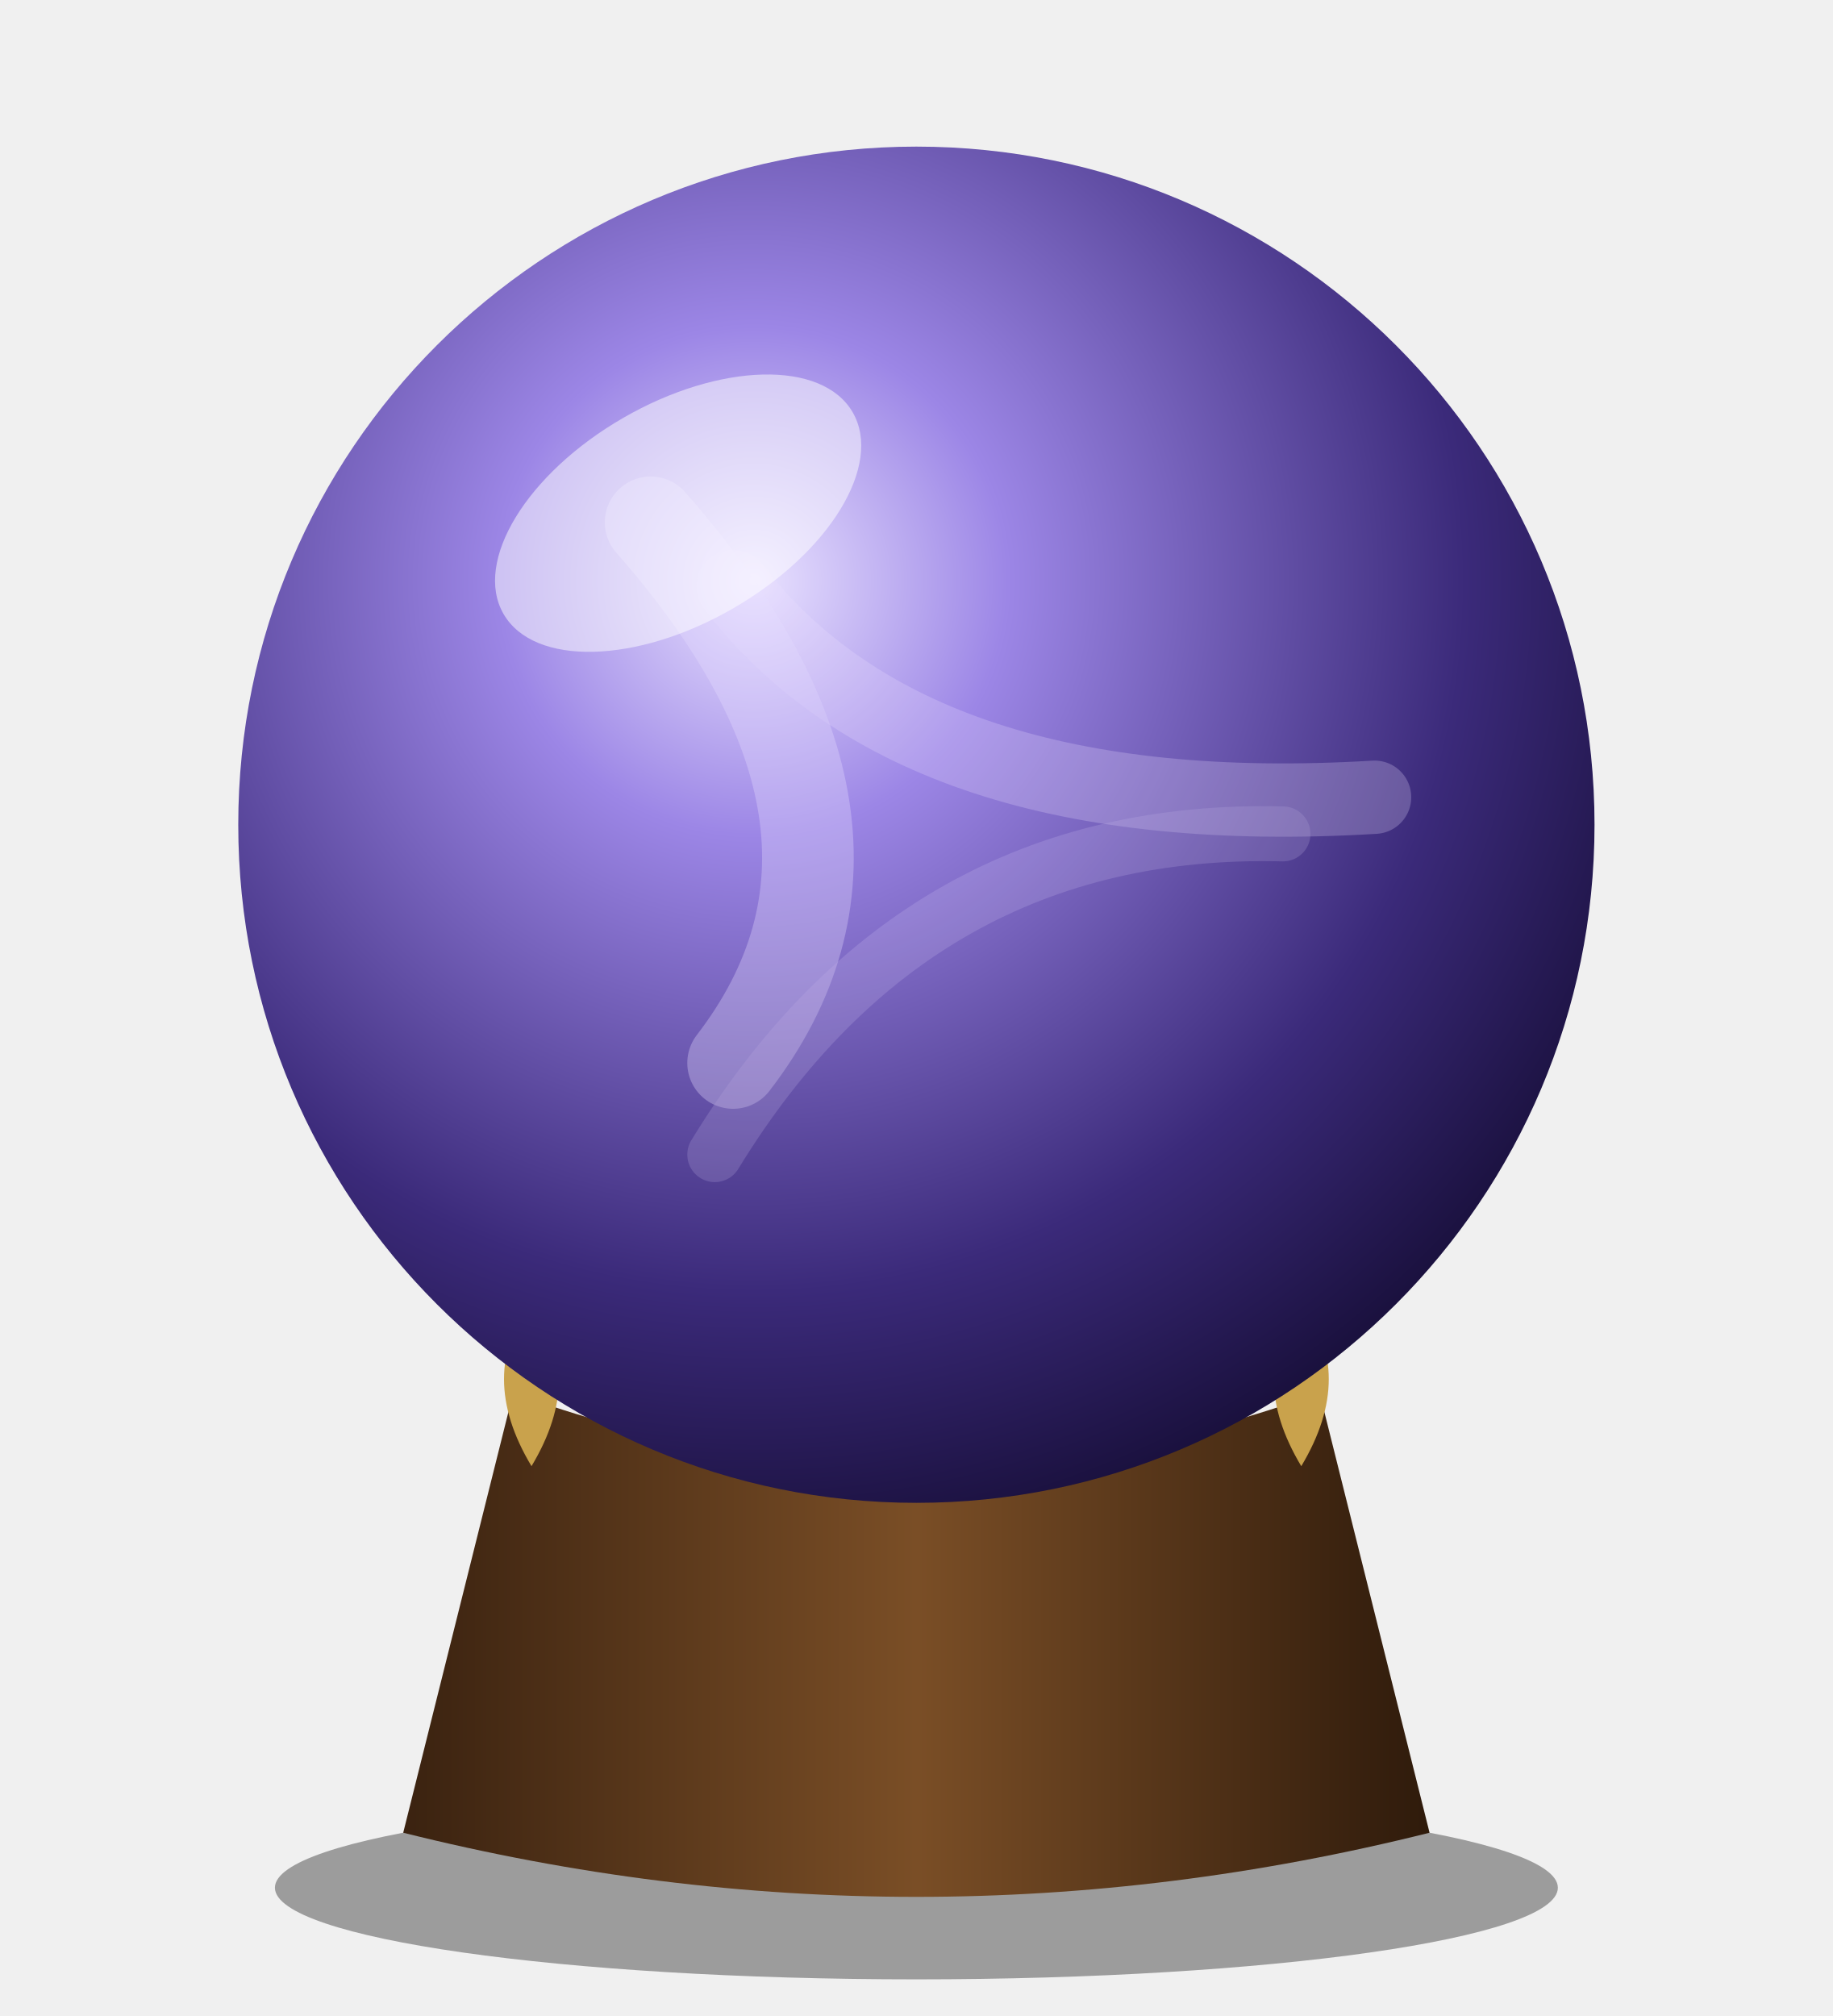
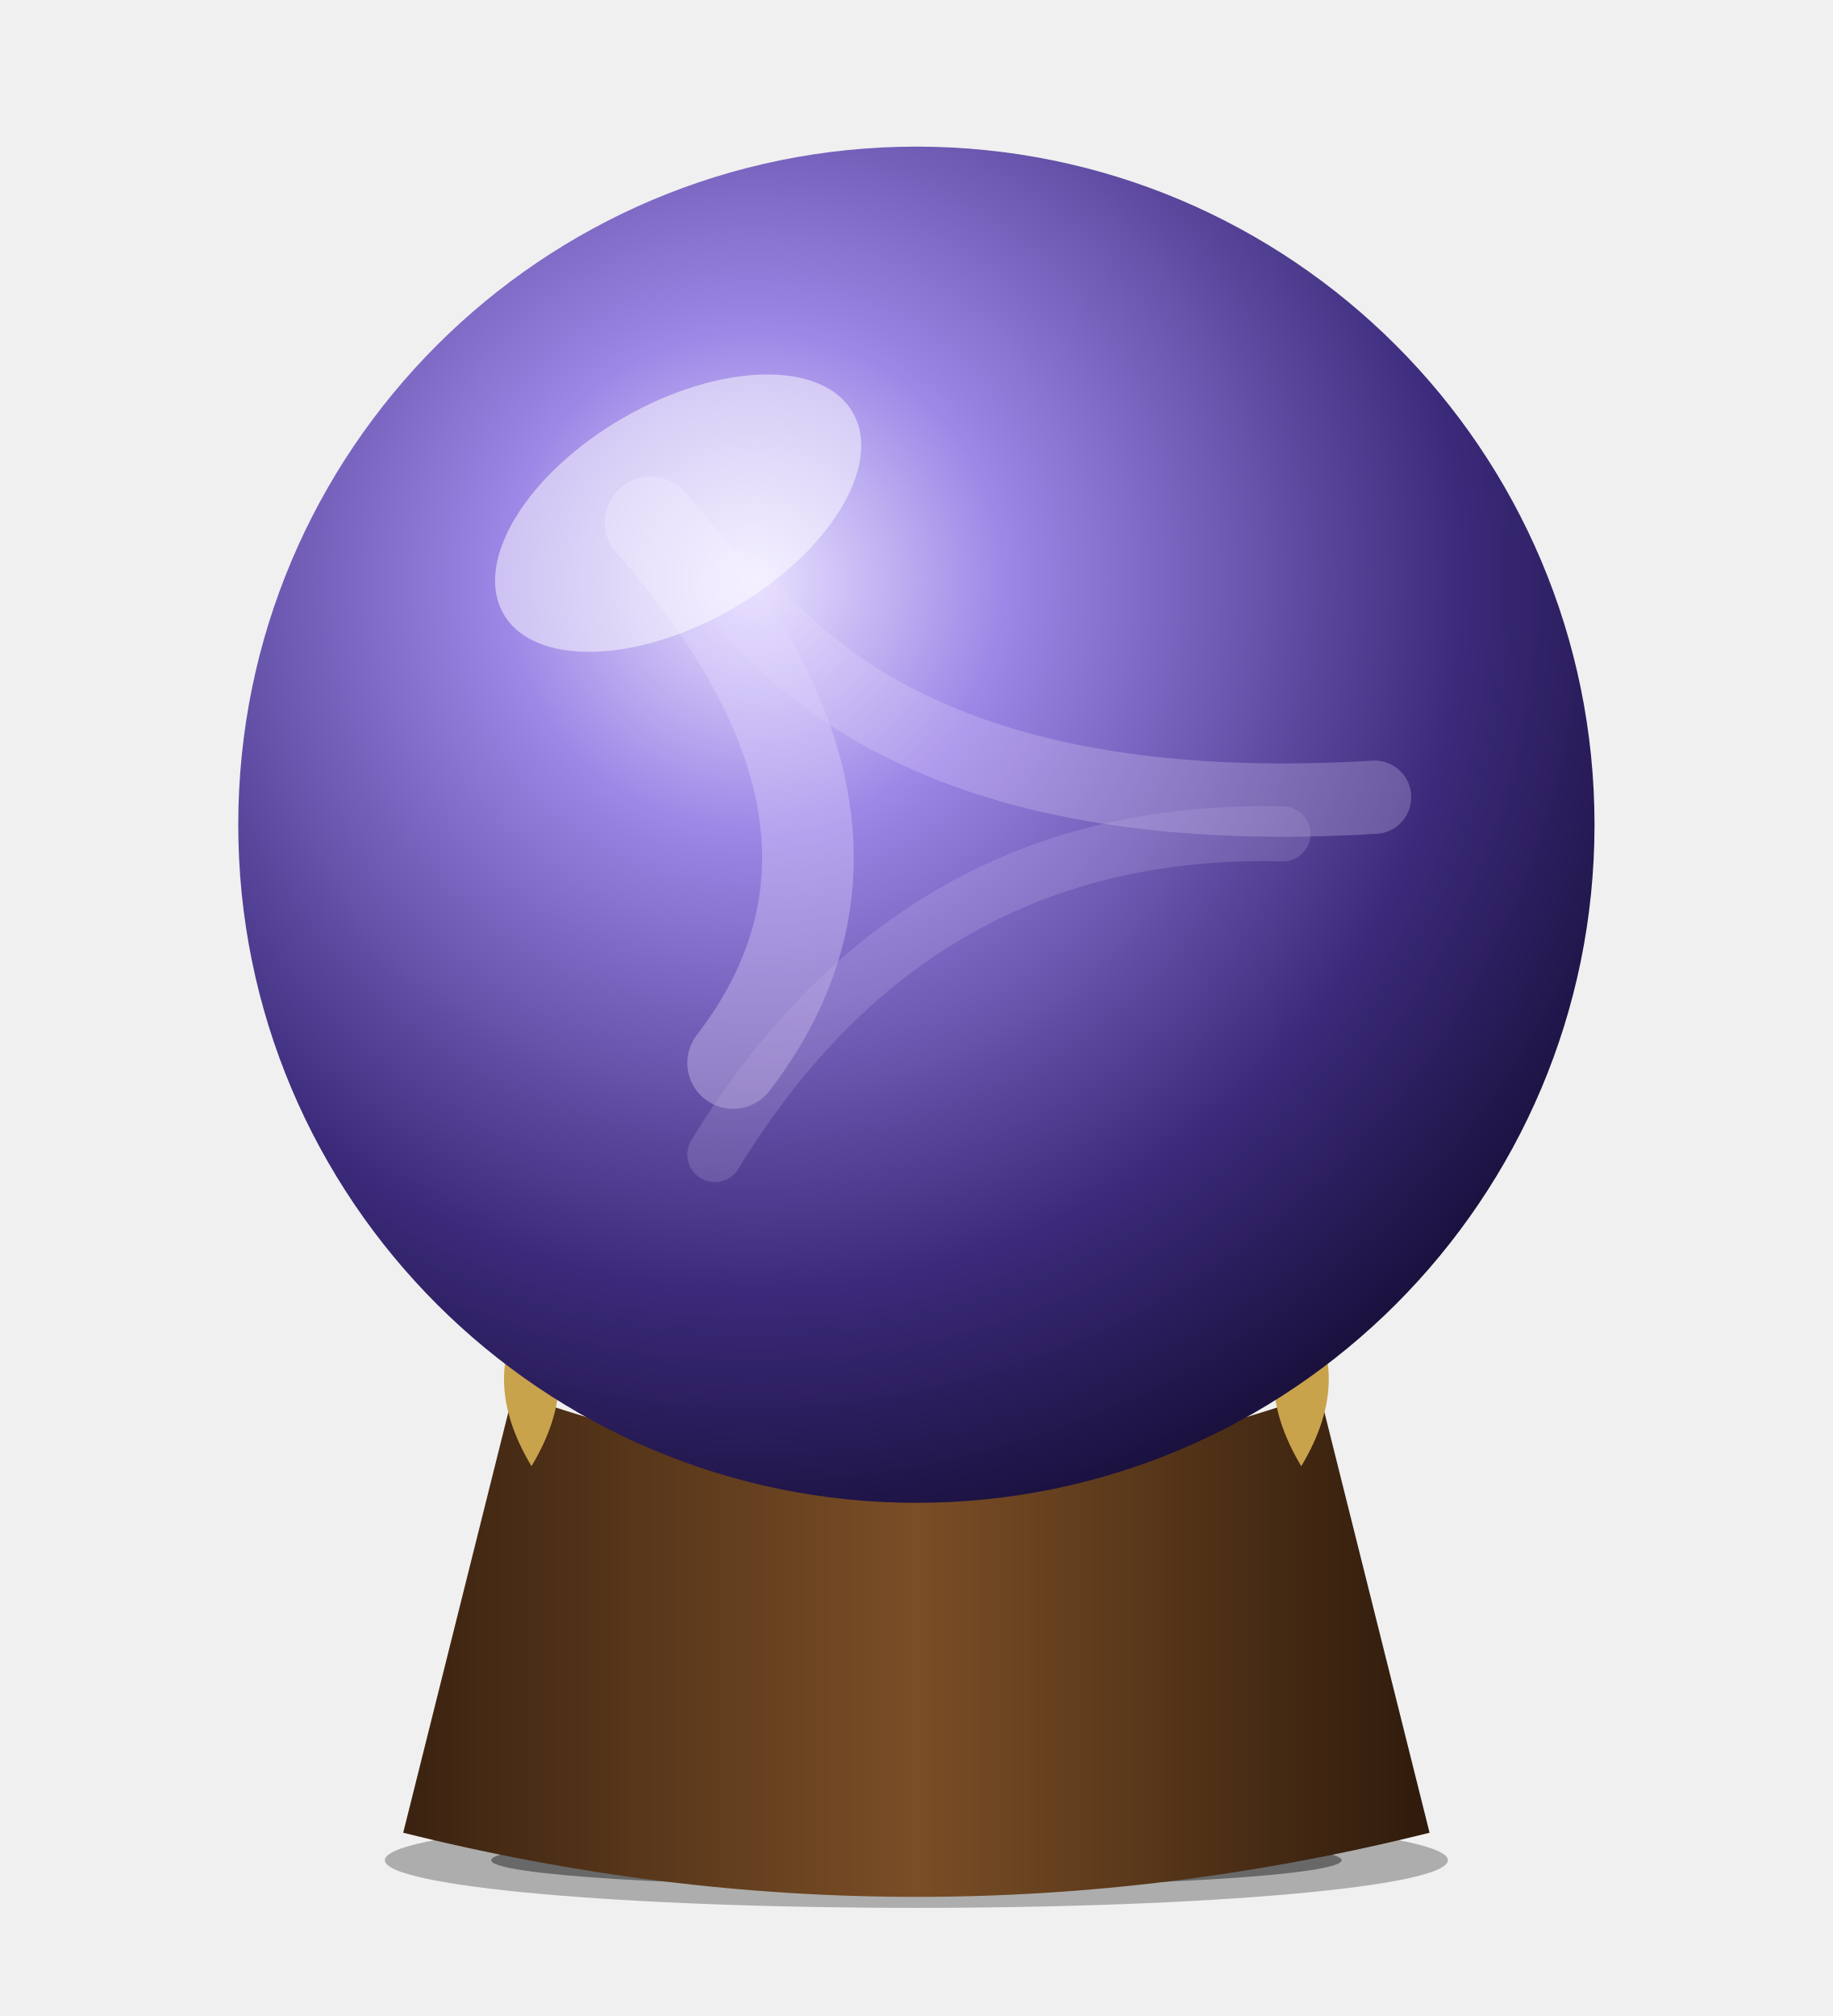
<svg xmlns="http://www.w3.org/2000/svg" width="200" height="220" viewBox="0 0 200 220">
  <defs>
    <radialGradient id="orb" cx=".38" cy=".32" r=".75">
      <stop offset="0" stop-color="#e9e2ff" />
      <stop offset=".25" stop-color="#9c86e6" />
      <stop offset=".7" stop-color="#3b2a7a" />
      <stop offset="1" stop-color="#140c33" />
    </radialGradient>
    <radialGradient id="orbHot" cx=".38" cy=".32" r=".75">
      <stop offset="0" stop-color="#ffffff" />
      <stop offset=".25" stop-color="#c3b2ff" />
      <stop offset=".7" stop-color="#5a3fb8" />
      <stop offset="1" stop-color="#1d1150" />
    </radialGradient>
    <radialGradient id="aura">
      <stop offset="0" stop-color="#b7a2ff" stop-opacity=".6" />
      <stop offset="1" stop-color="#b7a2ff" stop-opacity="0" />
    </radialGradient>
    <linearGradient id="stand" x1="0" x2="1">
      <stop offset="0" stop-color="#3a2210" />
      <stop offset=".5" stop-color="#7a4e26" />
      <stop offset="1" stop-color="#2e1a0b" />
    </linearGradient>
    <clipPath id="orbClip">
      <circle cx="100" cy="90" r="74" />
    </clipPath>
  </defs>
-   <ellipse cx="100" cy="206" rx="70" ry="10" fill="#000" opacity=".35" />
+   <ellipse cx="100" cy="203" rx="58" ry="5.2" fill="#000" opacity=".28" />
+   <ellipse cx="100" cy="203" rx="46.4" ry="2.9" fill="#000" opacity=".4" />
  <path d="M44 200 L56 152 Q100 168 144 152 L156 200 Q100 214 44 200Z" fill="url(#stand)" />
  <path d="M58 160 q -6 -10 0 -18 q 6 8 0 18z" fill="#c9a24c" />
  <path d="M100 160 q -6 -10 0 -18 q 6 8 0 18z" fill="#c9a24c" />
  <path d="M142 160 q -6 -10 0 -18 q 6 8 0 18z" fill="#c9a24c" />
  <circle cx="100" cy="90" r="74" fill="url(#orb)" />
  <g clip-path="url(#orbClip)" opacity=".55">
    <path d="M80 116 Q 100 90 71 57" stroke="#e8deff" stroke-width="10" fill="none" stroke-linecap="round" opacity="0.6" />
    <path d="M80 64 Q 100 90 150 87" stroke="#e8deff" stroke-width="8" fill="none" stroke-linecap="round" opacity="0.45" />
    <path d="M140 91 Q 100 90 78 126" stroke="#e8deff" stroke-width="6" fill="none" stroke-linecap="round" opacity="0.3" />
  </g>
  <ellipse cx="74" cy="56" rx="22" ry="12" fill="#fff" opacity=".5" transform="rotate(-30 74 56)" />
</svg>
